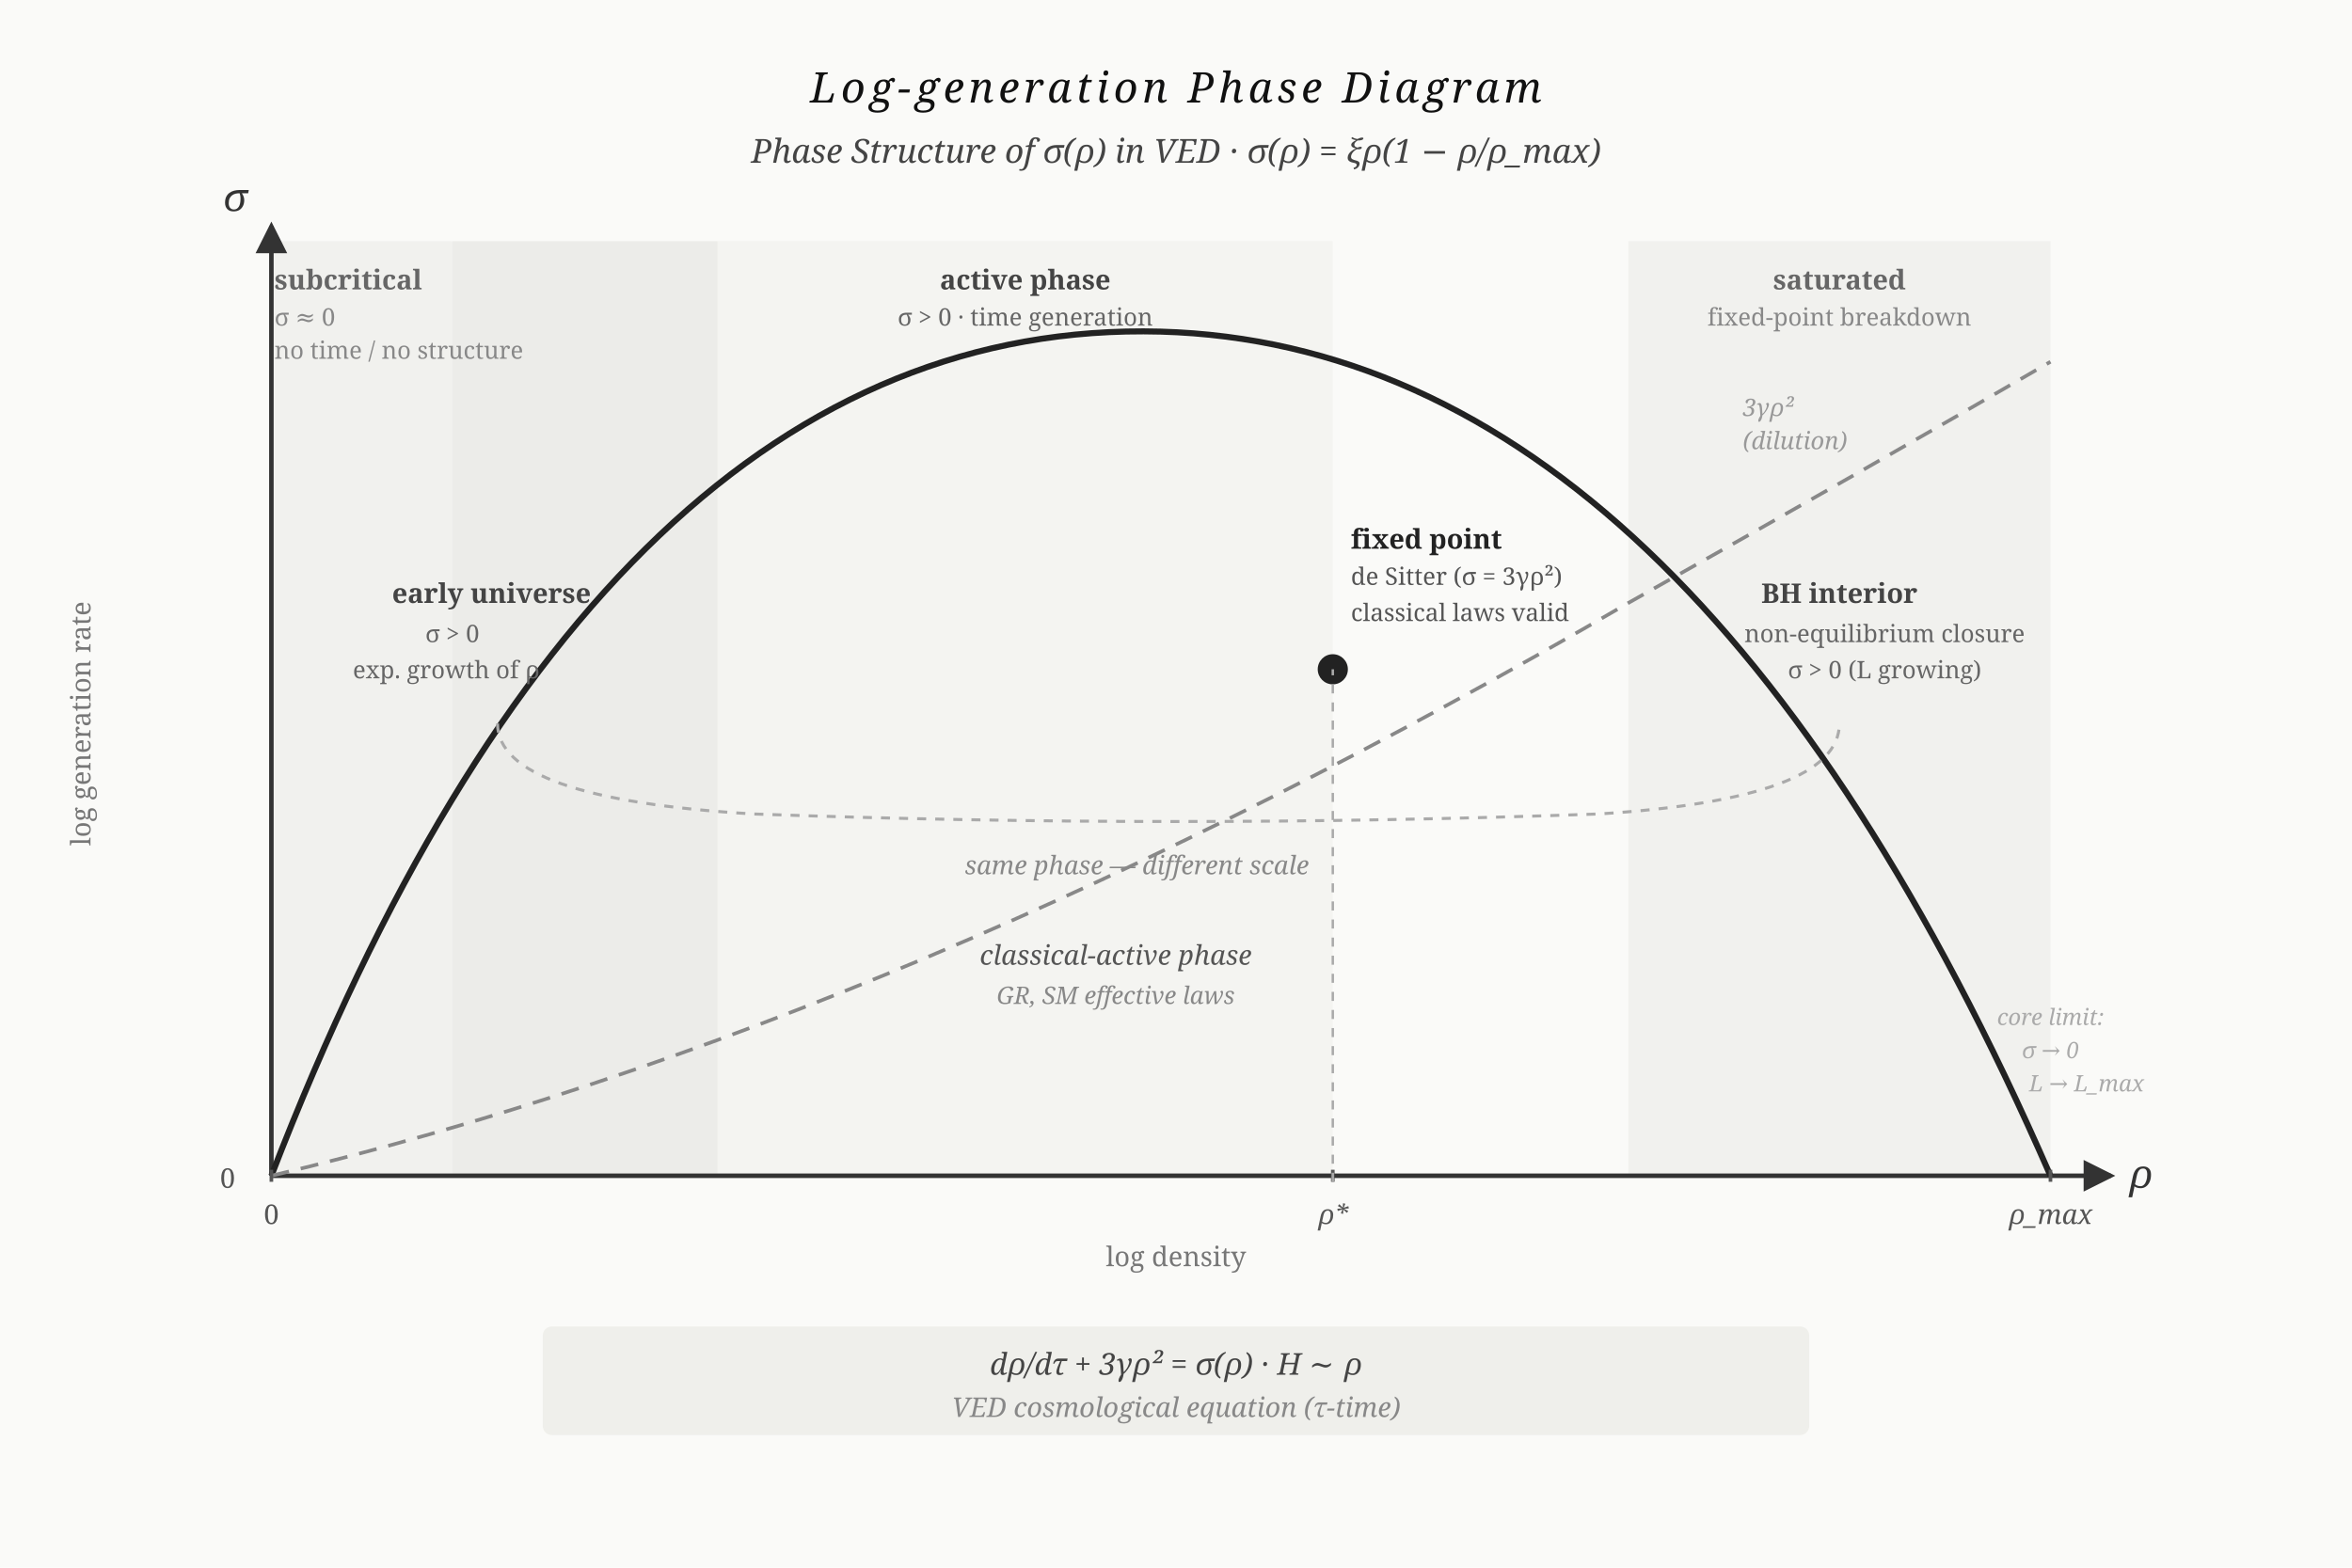
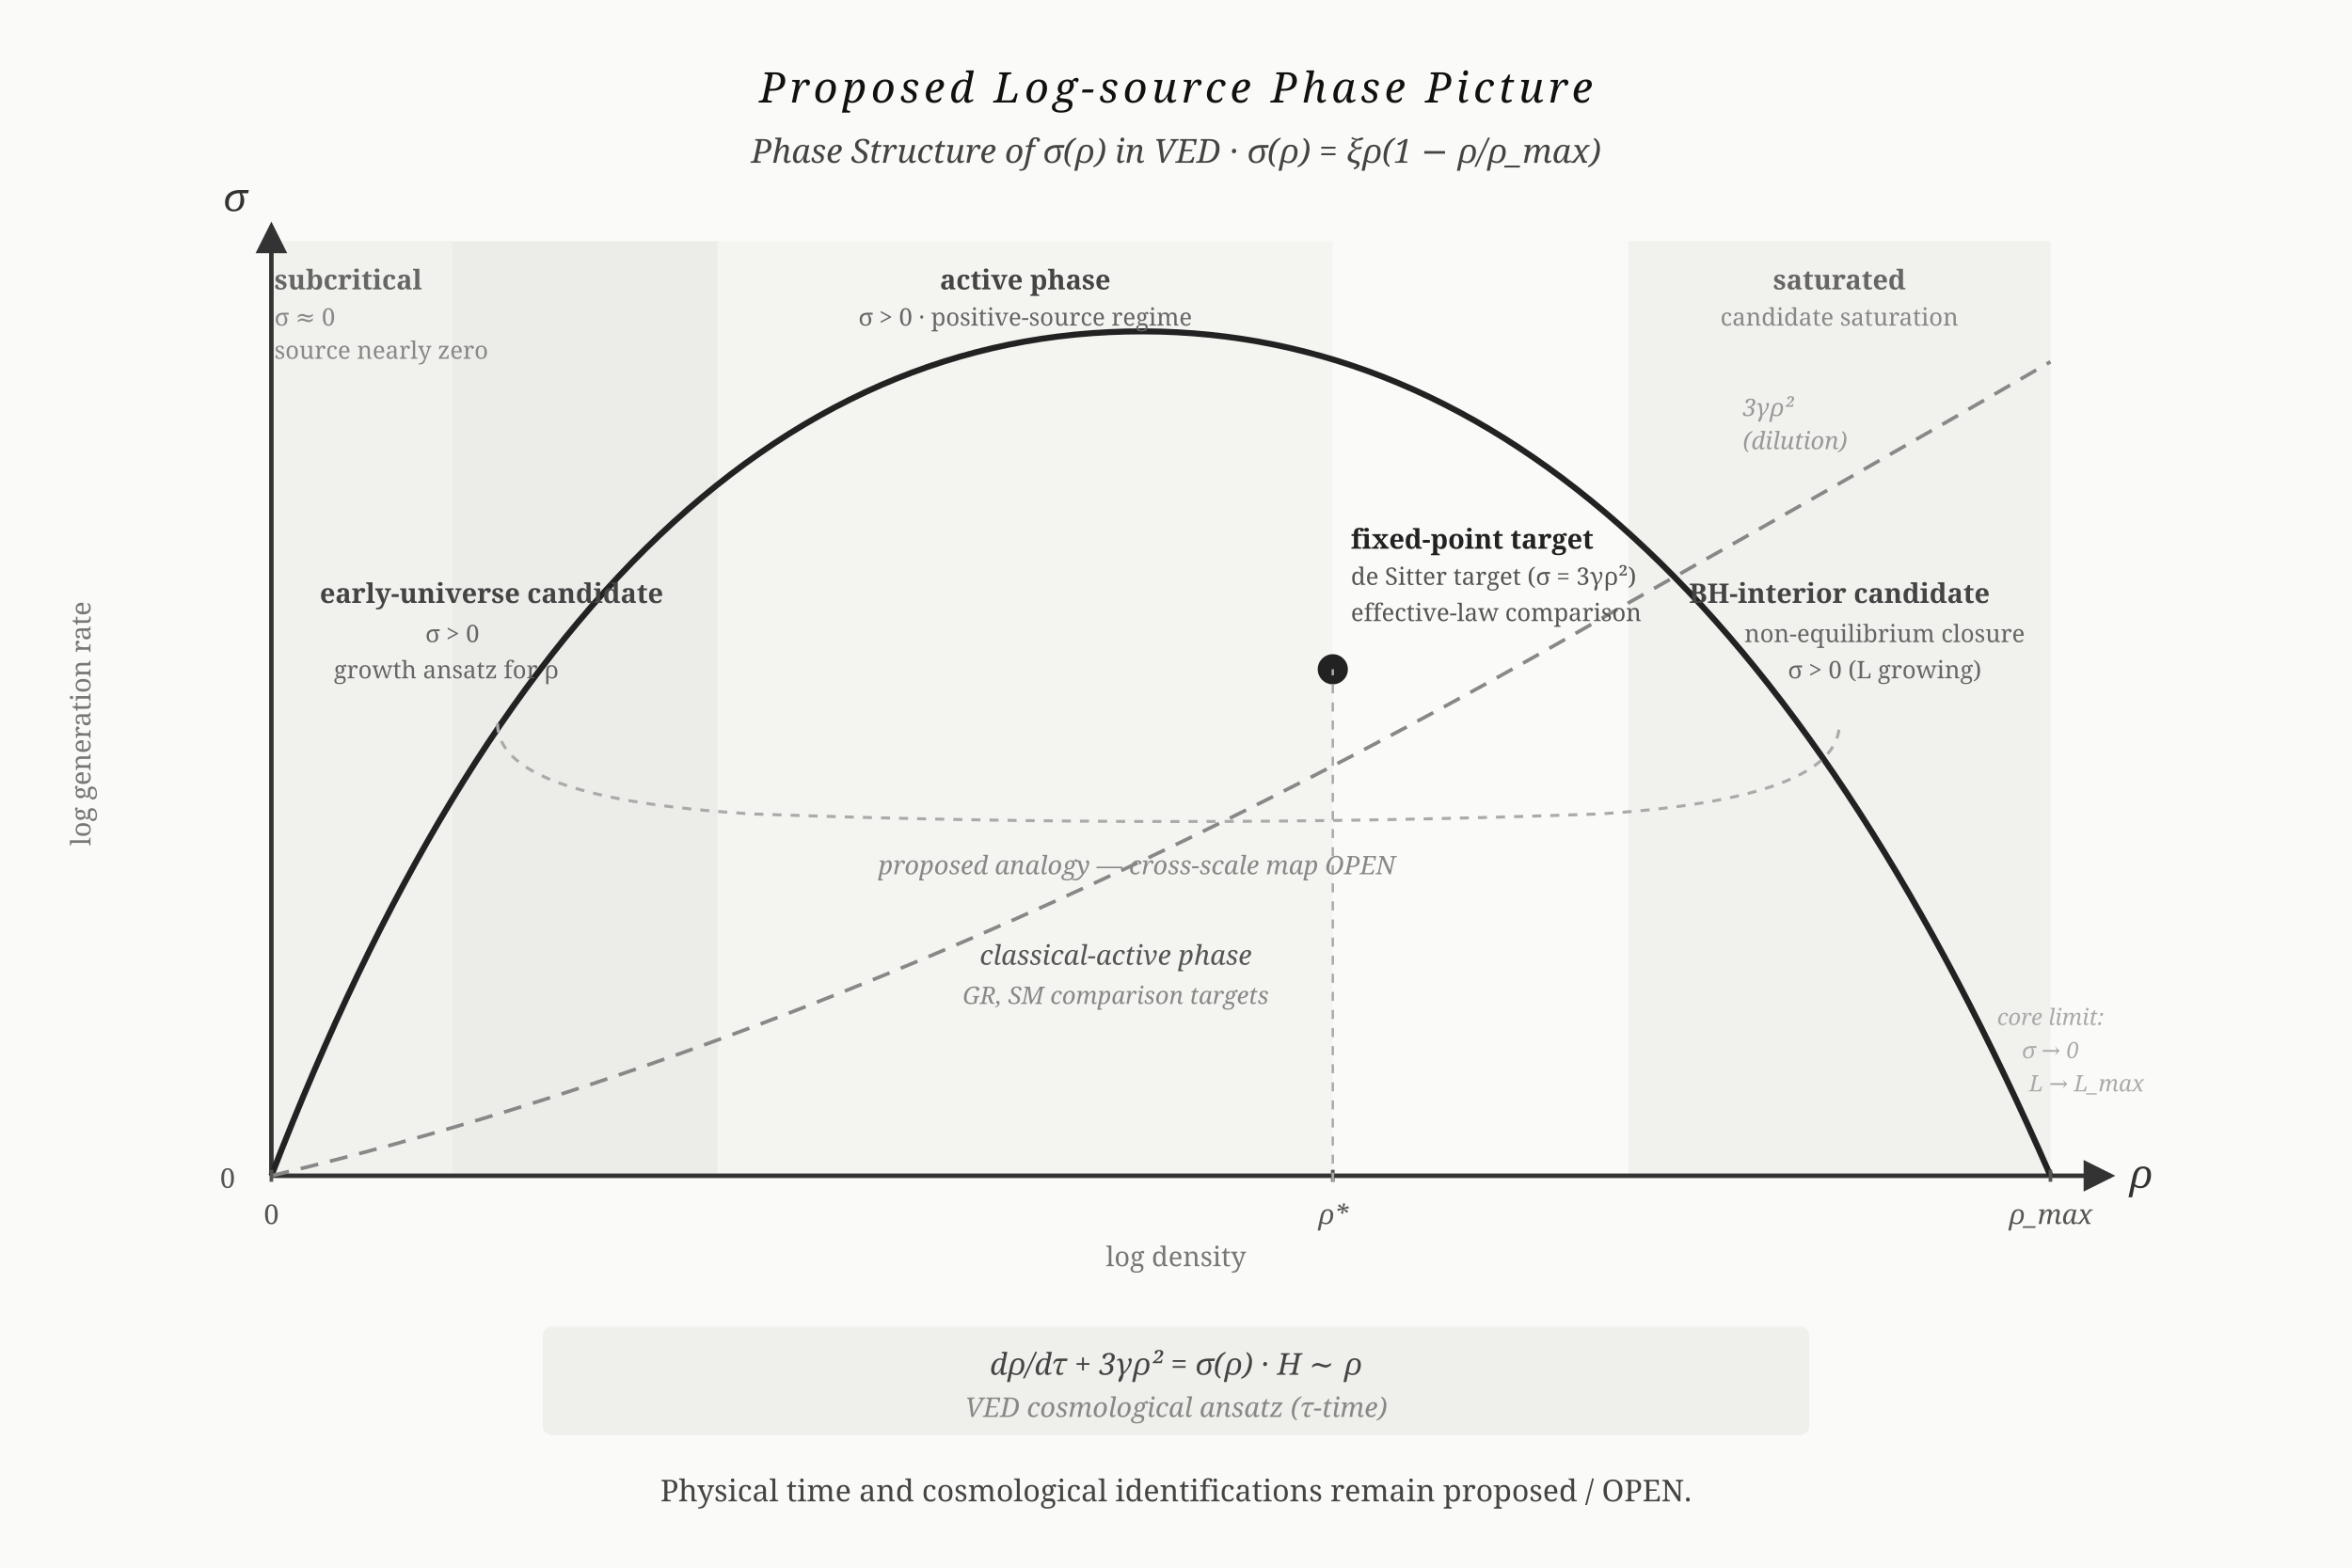
<svg xmlns="http://www.w3.org/2000/svg" viewBox="0 0 780 520" width="780" height="520" font-family="Georgia, serif">
  <defs>
    <marker id="axarr" markerWidth="7" markerHeight="7" refX="6" refY="3.5" orient="auto">
      <polygon points="0 0, 7 3.5, 0 7" fill="#333" />
    </marker>
  </defs>
  <rect width="780" height="520" fill="#fafaf8" />
-   <text x="390" y="34" text-anchor="middle" font-size="14" fill="#111" letter-spacing="1.5" font-style="italic">Log-generation Phase Diagram</text>
+   <text x="390" y="34" text-anchor="middle" font-size="14" fill="#111" letter-spacing="1.5" font-style="italic">Proposed Log-source Phase Picture</text>
  <text x="390" y="54" text-anchor="middle" font-size="11" fill="#444" font-style="italic">Phase Structure of σ(ρ) in VED   ·   σ(ρ) = ξρ(1 − ρ/ρ_max)</text>
  <rect x="90" y="80" width="60" height="310" fill="#e8e8e4" opacity="0.5" />
  <rect x="150" y="80" width="88" height="310" fill="#dcdcd6" opacity="0.45" />
  <rect x="238" y="80" width="204" height="310" fill="#f0f0ec" opacity="0.6" />
  <rect x="540" y="80" width="140" height="310" fill="#e8e8e4" opacity="0.5" />
  <line x1="90" y1="390" x2="700" y2="390" stroke="#333" stroke-width="1.5" marker-end="url(#axarr)" />
  <line x1="90" y1="390" x2="90" y2="75" stroke="#333" stroke-width="1.5" marker-end="url(#axarr)" />
  <text x="706" y="394" text-anchor="start" font-size="13" fill="#333" font-style="italic">ρ</text>
  <text x="78" y="70" text-anchor="middle" font-size="13" fill="#333" font-style="italic">σ</text>
  <text x="390" y="420" text-anchor="middle" font-size="9" fill="#777">log density</text>
  <text x="30" y="240" text-anchor="middle" font-size="9" fill="#777" transform="rotate(-90,30,240)">log generation rate</text>
  <path d="M90,390 Q200,105 385,110 Q560,115 680,390" fill="none" stroke="#222" stroke-width="2" />
  <path d="M90,390 Q300,340 540,200 Q620,155 680,120" fill="none" stroke="#888" stroke-width="1.2" stroke-dasharray="6,4" />
  <circle cx="442" cy="222" r="5" fill="#222" />
  <line x1="90" y1="388" x2="90" y2="392" stroke="#555" stroke-width="1.2" />
  <text x="90" y="406" text-anchor="middle" font-size="9" fill="#555">0</text>
  <line x1="442" y1="388" x2="442" y2="392" stroke="#555" stroke-width="1.2" />
  <text x="442" y="406" text-anchor="middle" font-size="9" fill="#555" font-style="italic">ρ*</text>
  <line x1="442" y1="392" x2="442" y2="222" stroke="#aaa" stroke-width="0.8" stroke-dasharray="3,3" />
  <line x1="680" y1="388" x2="680" y2="392" stroke="#555" stroke-width="1.2" />
  <text x="680" y="406" text-anchor="middle" font-size="9" fill="#555" font-style="italic">ρ_max</text>
  <text x="78" y="394" text-anchor="end" font-size="9" fill="#555">0</text>
  <text x="91" y="96" text-anchor="start" font-size="9" fill="#666" font-weight="bold">subcritical</text>
  <text x="91" y="108" text-anchor="start" font-size="8" fill="#888">σ ≈ 0</text>
-   <text x="91" y="119" text-anchor="start" font-size="8" fill="#888">no time / no structure</text>
-   <text x="163" y="200" text-anchor="middle" font-size="9" fill="#444" font-weight="bold">early universe</text>
+   <text x="91" y="119" text-anchor="start" font-size="8" fill="#888">source nearly zero</text>
+   <text x="163" y="200" text-anchor="middle" font-size="9" fill="#444" font-weight="bold">early-universe candidate</text>
  <text x="150" y="213" text-anchor="middle" font-size="8" fill="#666">σ &gt; 0</text>
-   <text x="148" y="225" text-anchor="middle" font-size="8" fill="#666">exp. growth of ρ</text>
+   <text x="148" y="225" text-anchor="middle" font-size="8" fill="#666">growth ansatz for ρ</text>
  <text x="340" y="96" text-anchor="middle" font-size="9" fill="#444" font-weight="bold">active phase</text>
-   <text x="340" y="108" text-anchor="middle" font-size="8" fill="#666">σ &gt; 0  ·  time generation</text>
-   <text x="448" y="182" text-anchor="start" font-size="9" fill="#222" font-weight="bold">fixed point</text>
-   <text x="448" y="194" text-anchor="start" font-size="8" fill="#555">de Sitter (σ = 3γρ²)</text>
-   <text x="448" y="206" text-anchor="start" font-size="8" fill="#555">classical laws valid</text>
+   <text x="340" y="108" text-anchor="middle" font-size="8" fill="#666">σ &gt; 0  ·  positive-source regime</text>
+   <text x="448" y="182" text-anchor="start" font-size="9" fill="#222" font-weight="bold">fixed-point target</text>
+   <text x="448" y="194" text-anchor="start" font-size="8" fill="#555">de Sitter target (σ = 3γρ²)</text>
+   <text x="448" y="206" text-anchor="start" font-size="8" fill="#555">effective-law comparison</text>
  <text x="370" y="320" text-anchor="middle" font-size="9" fill="#555" font-style="italic">classical-active phase</text>
-   <text x="370" y="333" text-anchor="middle" font-size="8" fill="#888" font-style="italic">GR, SM effective laws</text>
-   <text x="610" y="200" text-anchor="middle" font-size="9" fill="#444" font-weight="bold">BH interior</text>
+   <text x="370" y="333" text-anchor="middle" font-size="8" fill="#888" font-style="italic">GR, SM comparison targets</text>
+   <text x="610" y="200" text-anchor="middle" font-size="9" fill="#444" font-weight="bold">BH-interior candidate</text>
  <text x="625" y="213" text-anchor="middle" font-size="8" fill="#666">non-equilibrium closure</text>
  <text x="625" y="225" text-anchor="middle" font-size="8" fill="#666">σ &gt; 0  (L growing)</text>
  <text x="680" y="340" text-anchor="middle" font-size="7.5" fill="#aaa" font-style="italic">core limit:</text>
  <text x="680" y="351" text-anchor="middle" font-size="7.5" fill="#aaa" font-style="italic">σ → 0</text>
  <text x="692" y="362" text-anchor="middle" font-size="7.5" fill="#aaa" font-style="italic">L → L_max</text>
  <text x="610" y="96" text-anchor="middle" font-size="9" fill="#666" font-weight="bold">saturated</text>
-   <text x="610" y="108" text-anchor="middle" font-size="8" fill="#888">fixed-point breakdown</text>
+   <text x="610" y="108" text-anchor="middle" font-size="8" fill="#888">candidate saturation</text>
  <path d="M165,240 Q165,265 250,270 Q390,275 530,270 Q610,265 610,240" fill="none" stroke="#aaa" stroke-width="1" stroke-dasharray="3,3" />
-   <text x="377" y="290" text-anchor="middle" font-size="8.5" fill="#888" font-style="italic">same phase — different scale</text>
+   <text x="377" y="290" text-anchor="middle" font-size="8.5" fill="#888" font-style="italic">proposed analogy — cross-scale map OPEN</text>
  <text x="578" y="138" text-anchor="start" font-size="8" fill="#999" font-style="italic">3γρ²</text>
  <text x="578" y="149" text-anchor="start" font-size="8" fill="#999" font-style="italic">(dilution)</text>
  <rect x="180" y="440" width="420" height="36" rx="3" fill="#efefeb" />
  <text x="390" y="456" text-anchor="middle" font-size="10" fill="#444" font-style="italic">dρ/dτ + 3γρ² = σ(ρ)   ·   H ∼ ρ</text>
-   <text x="390" y="470" text-anchor="middle" font-size="9" fill="#888" font-style="italic">VED cosmological equation (τ-time)</text>
+   <text x="390" y="470" text-anchor="middle" font-size="9" fill="#888" font-style="italic">VED cosmological ansatz (τ-time)</text>
+   <text x="390" y="498" text-anchor="middle" font-size="10" fill="#444">Physical time and cosmological identifications remain proposed / OPEN.</text>
</svg>
